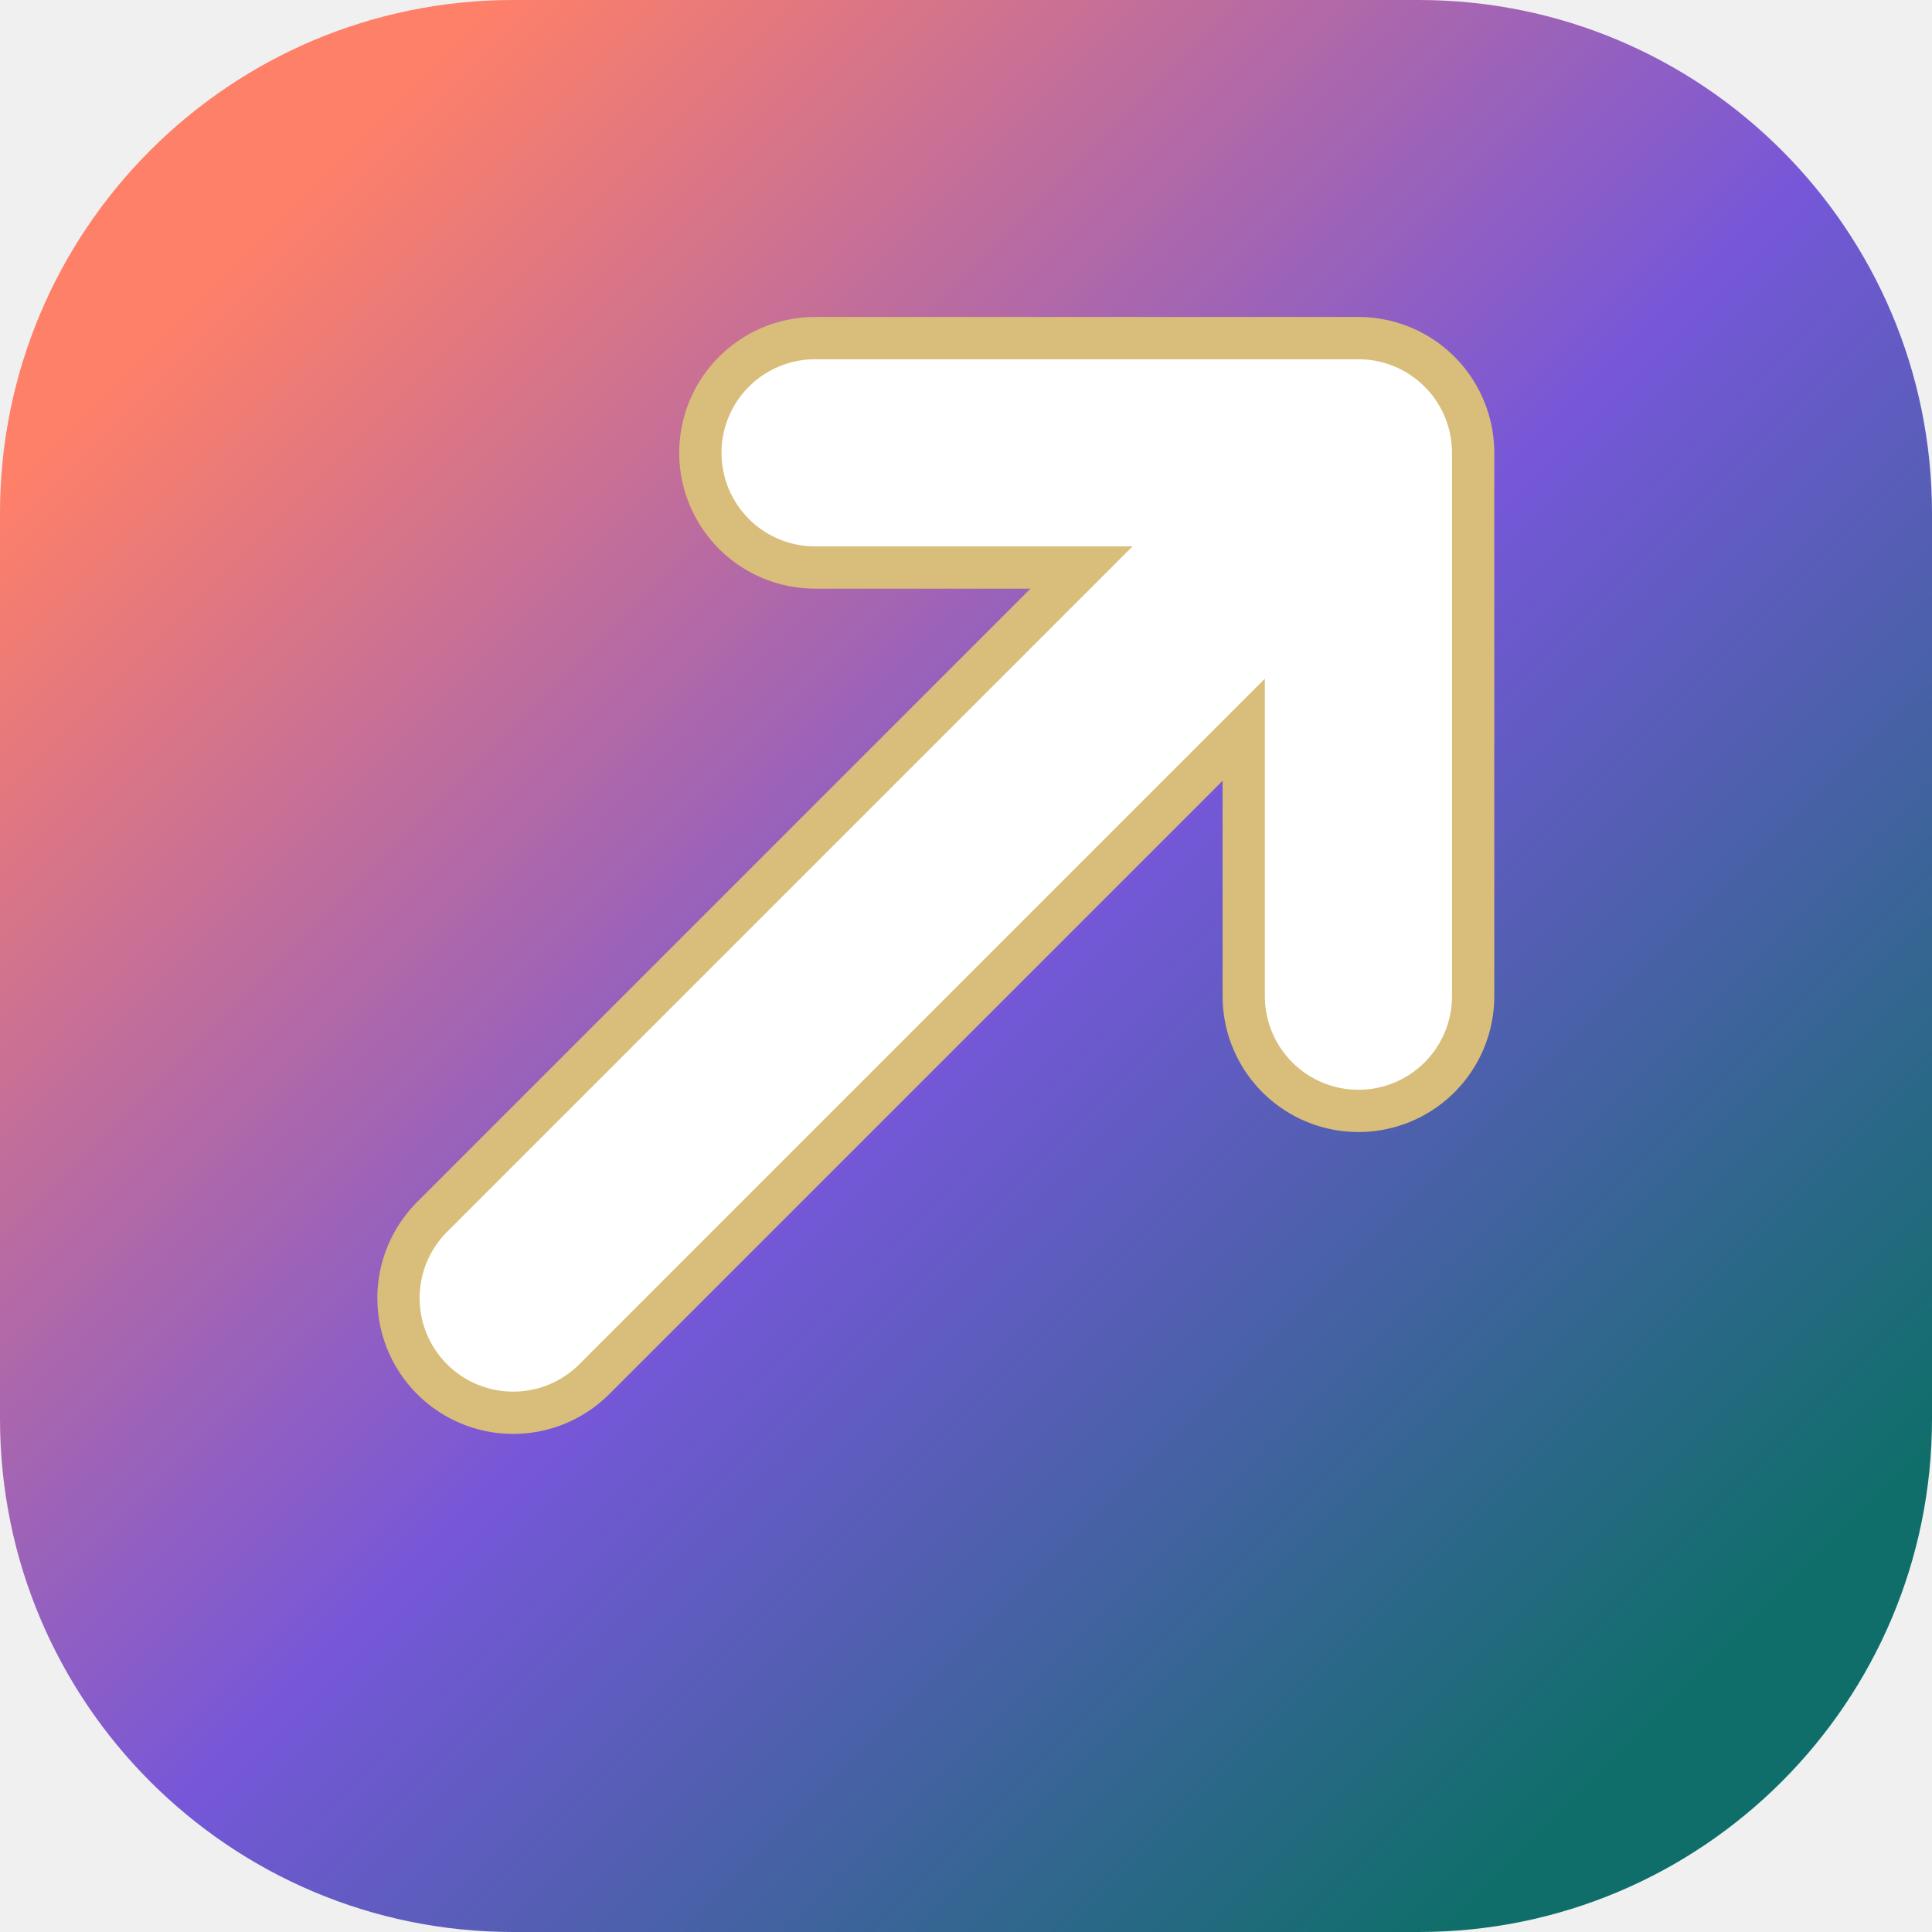
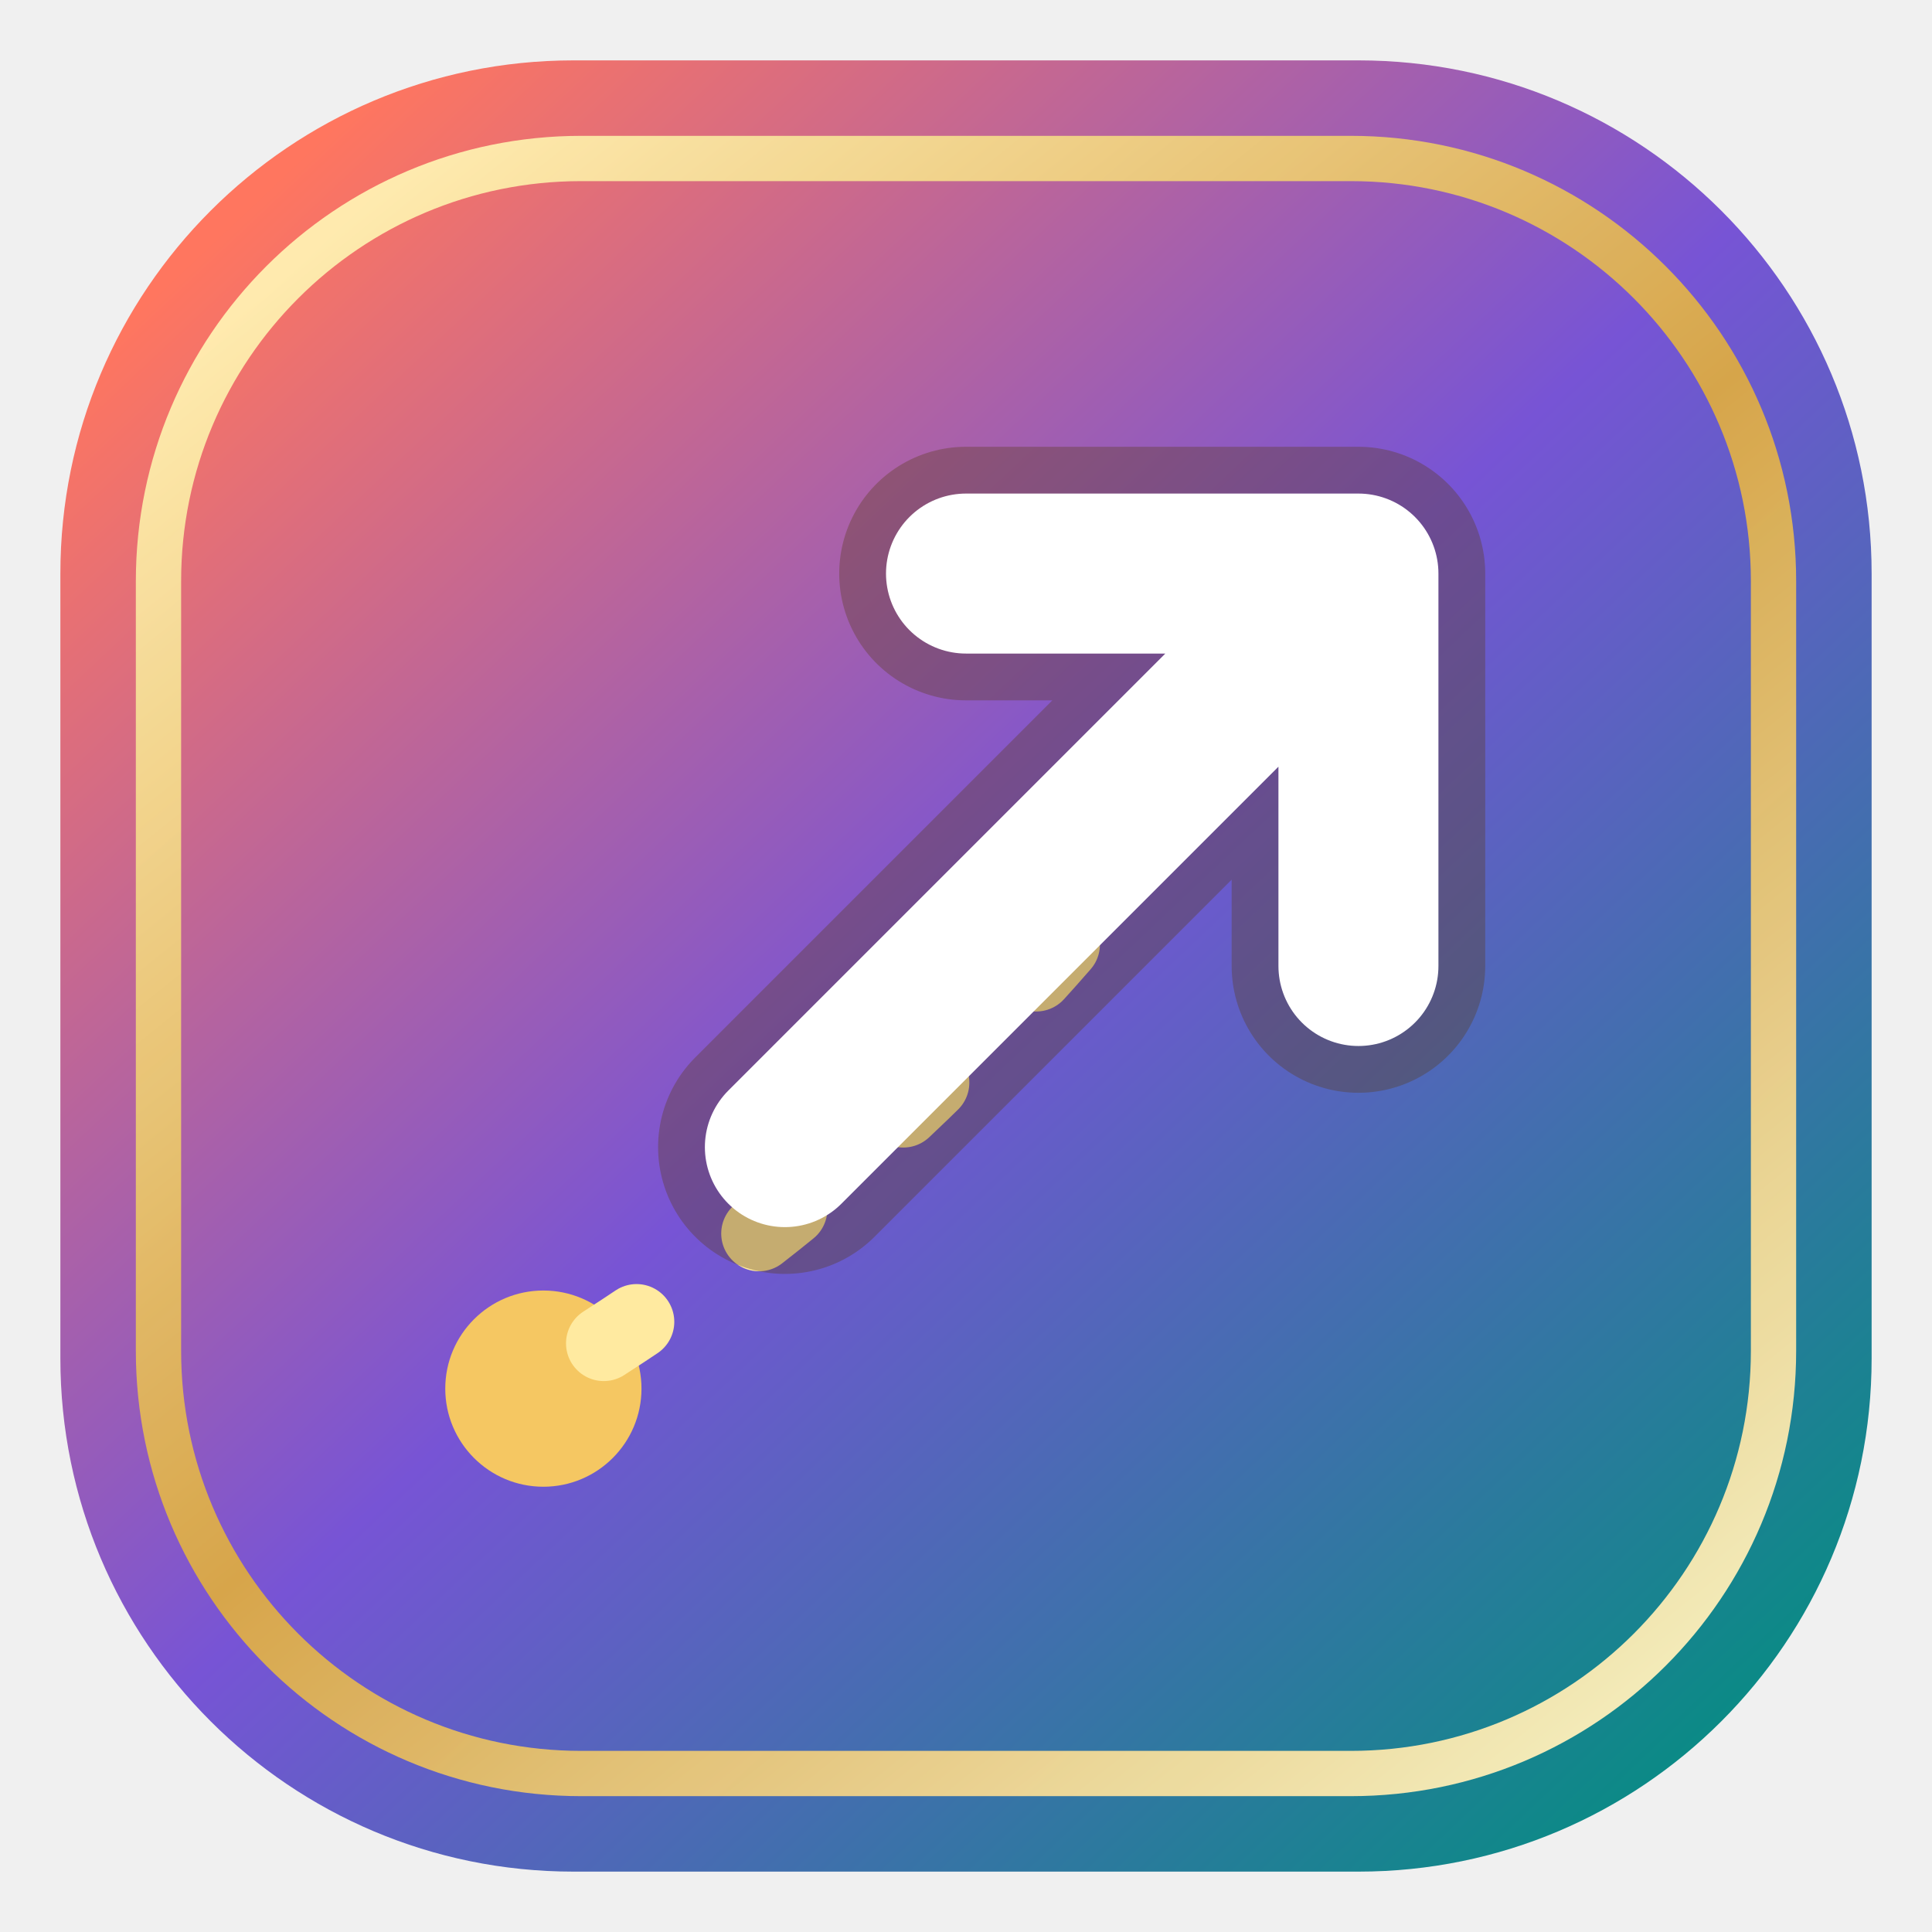
<svg xmlns="http://www.w3.org/2000/svg" viewBox="0 0 64 64" role="img" aria-label="MyTrip">
  <defs>
-     <linearGradient id="mytrip-mark" x1="8" y1="8" x2="56" y2="56" gradientUnits="userSpaceOnUse">
-       <stop stop-color="#ff8068" />
-       <stop offset=".52" stop-color="#7657d8" />
-       <stop offset="1" stop-color="#0f6e6a" />
+     <linearGradient id="bg" x1="8" y1="7" x2="57" y2="59" gradientUnits="userSpaceOnUse">
+       <stop offset="0" stop-color="#ff765f" />
+       <stop offset=".48" stop-color="#7754d5" />
+       <stop offset="1" stop-color="#078c83" />
+     </linearGradient>
+     <linearGradient id="gold" x1="12" y1="7" x2="53" y2="58" gradientUnits="userSpaceOnUse">
+       <stop stop-color="#fff0b1" />
+       <stop offset=".5" stop-color="#dba943" />
+       <stop offset="1" stop-color="#fff1bd" />
    </linearGradient>
  </defs>
-   <rect width="64" height="64" rx="17" fill="url(#mytrip-mark)" />
-   <path d="M17 43 45 15M45 15H27M45 15v18" fill="none" stroke="#d9bd7a" stroke-linecap="round" stroke-linejoin="round" stroke-width="9" />
-   <path d="M17 43 45 15M45 15H27M45 15v18" fill="none" stroke="#fff" stroke-linecap="round" stroke-linejoin="round" stroke-width="6.2" />
+   <rect x="2" y="2" width="60" height="60" rx="17" fill="url(#bg)" />
+   <rect x="5.25" y="5.25" width="53.5" height="53.5" rx="14" fill="none" stroke="url(#gold)" stroke-width="1.5" opacity=".95" />
+   <circle cx="18" cy="46" r="3.25" fill="#f5c762" />
+   <path d="M20 44.5C27 40 33 34.5 39.5 26" fill="none" stroke="#ffeaa0" stroke-width="2.5" stroke-linecap="round" stroke-dasharray="1.3 5" />
+   <path d="M26 38L45 19M32 19h13v13" fill="none" stroke="#5a3a18" stroke-opacity=".35" stroke-width="8.4" stroke-linecap="round" stroke-linejoin="round" />
+   <path d="M26 38L45 19M32 19h13v13" fill="none" stroke="#fff" stroke-width="5.3" stroke-linecap="round" stroke-linejoin="round" />
</svg>
